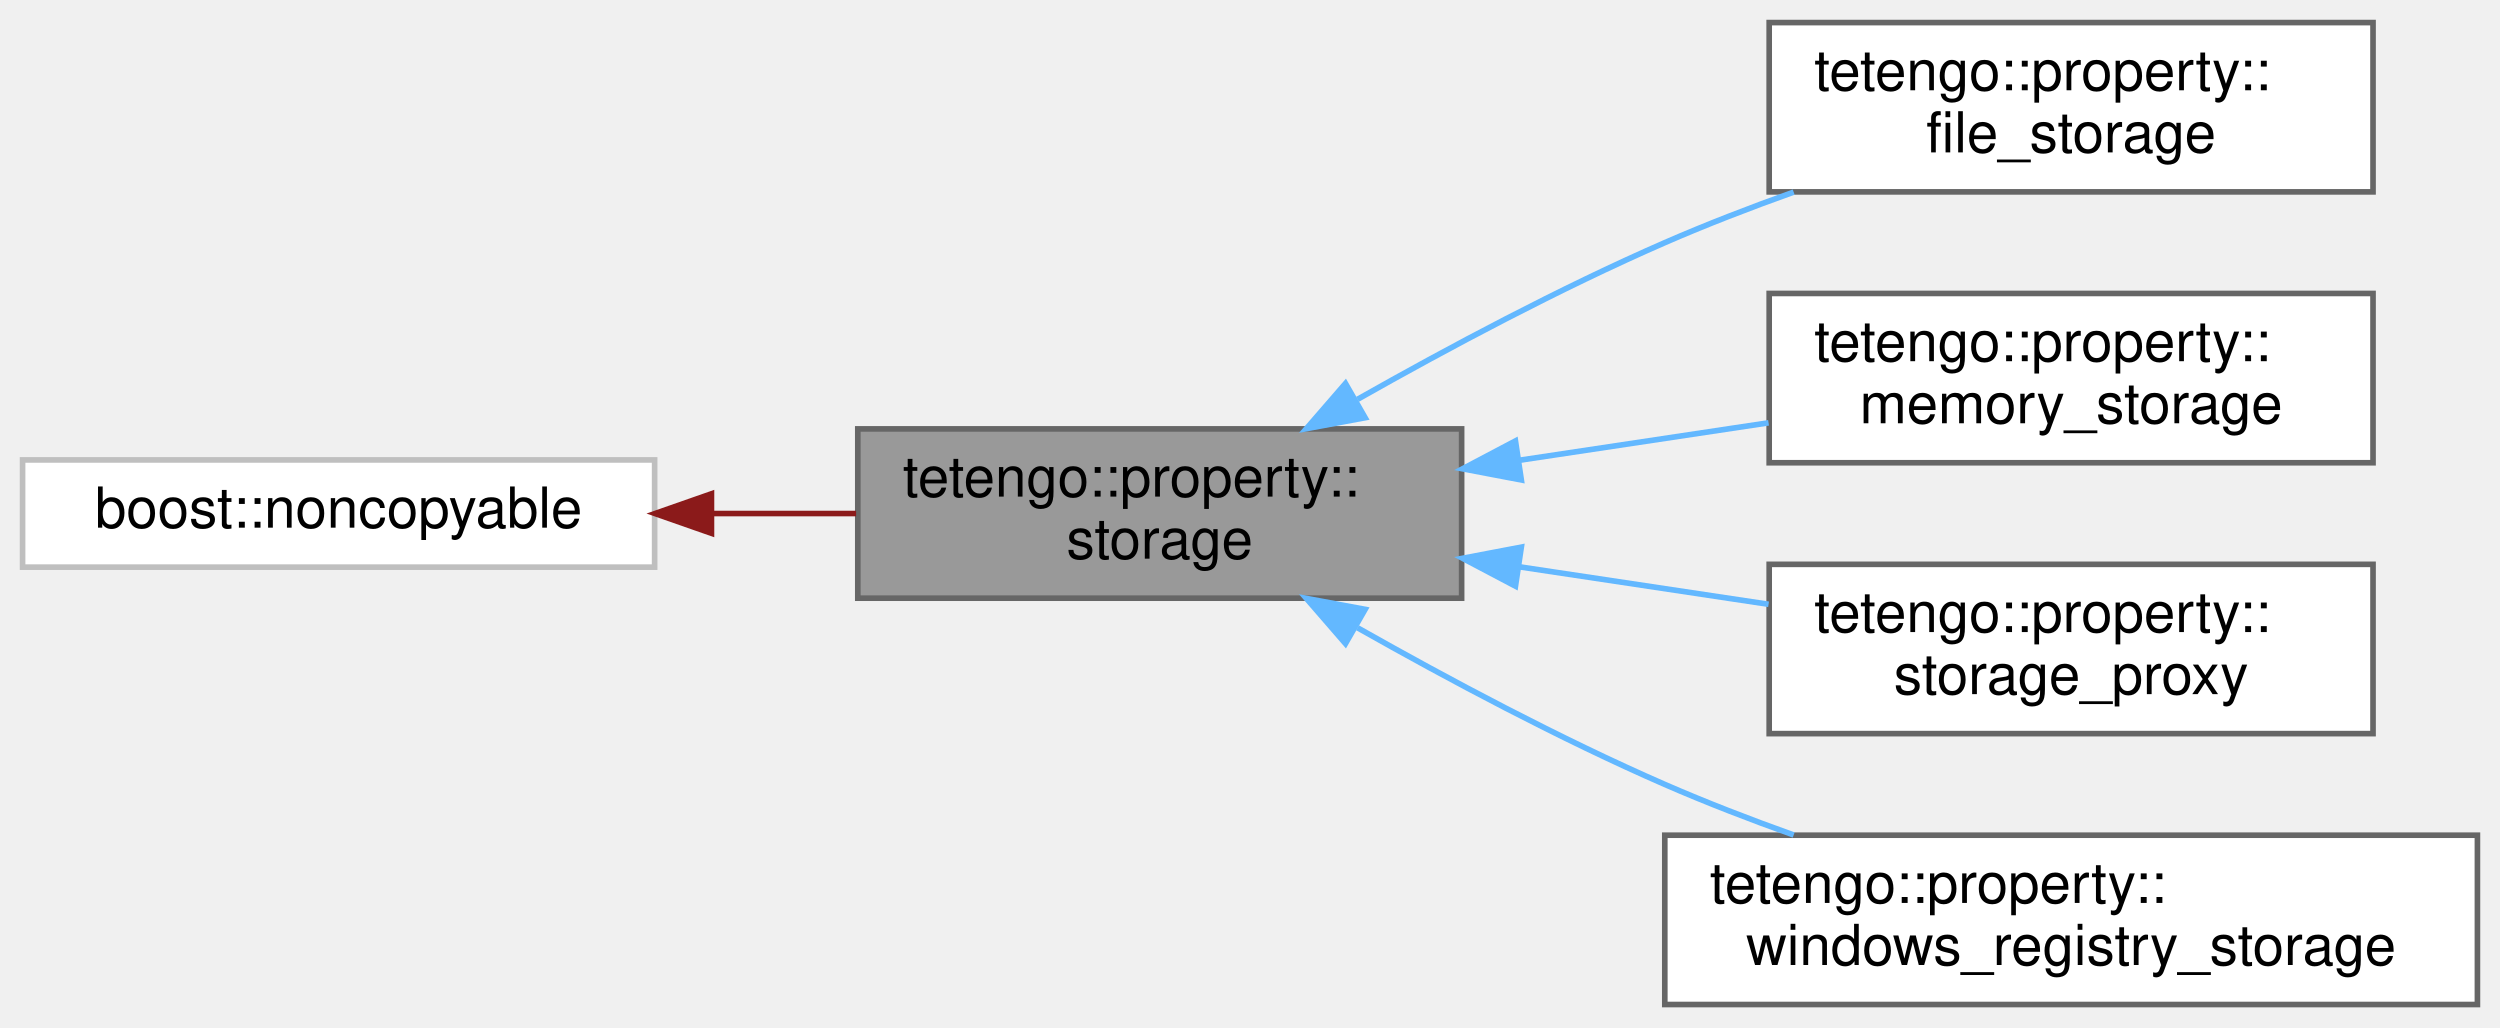
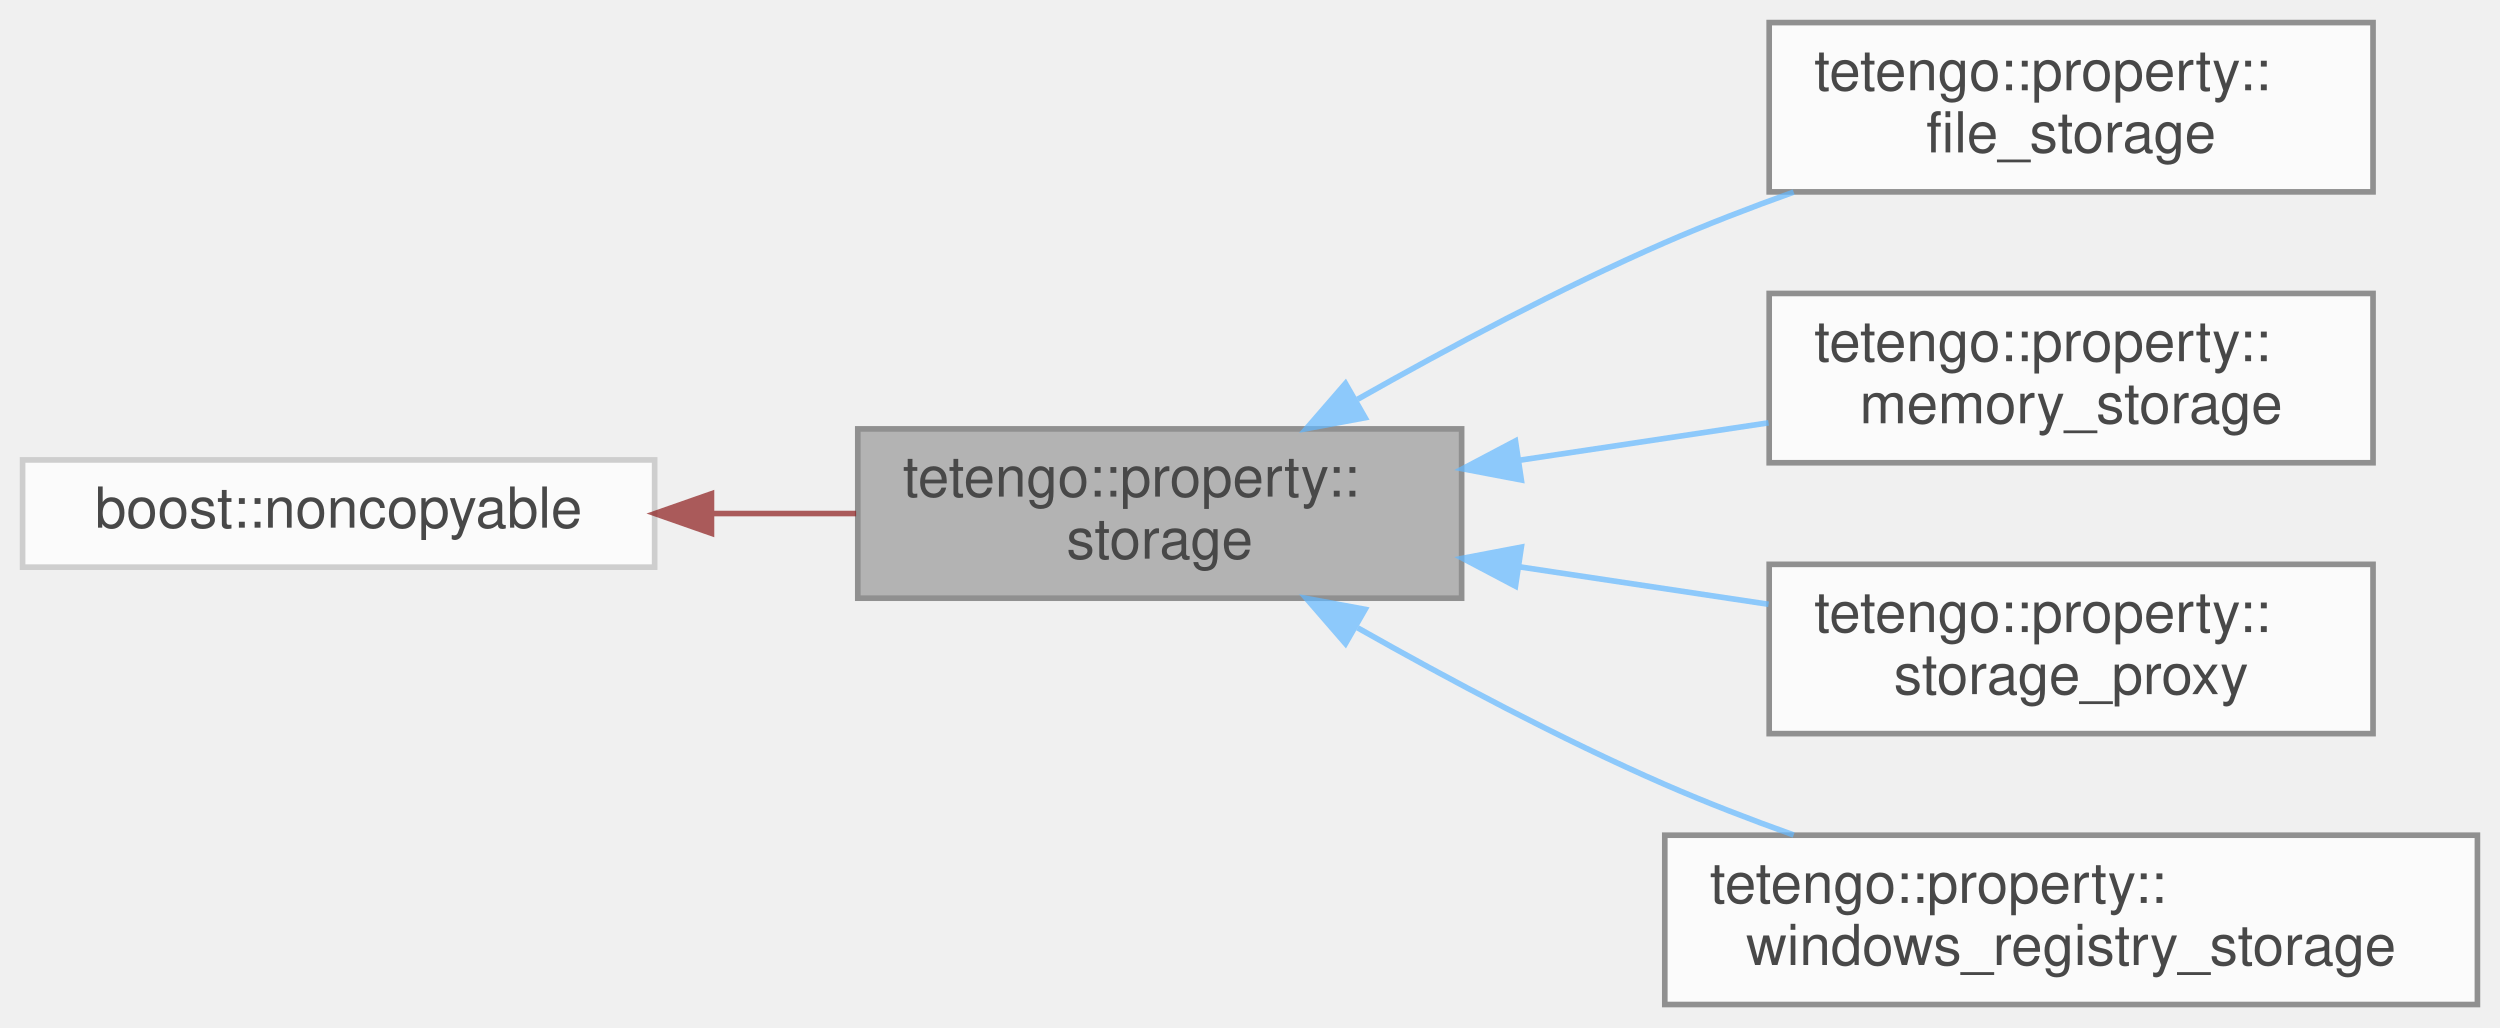
<svg xmlns="http://www.w3.org/2000/svg" xmlns:xlink="http://www.w3.org/1999/xlink" width="443pt" height="182pt" viewBox="0.00 0.00 443.00 182.00">
-   <g id="graph0" class="graph" transform="scale(1 1) rotate(0) translate(4 178)">
-     <g id="node1" class="node">
-       <g id="a_node1">
-         <a xlink:title="A storage.">
-           <polygon fill="#999999" stroke="#666666" points="255,-102 148,-102 148,-72 255,-72 255,-102" />
-           <text text-anchor="start" x="156" y="-90" font-family="Helvetica,sans-Serif" font-size="10.00">tetengo::property::</text>
-           <text text-anchor="middle" x="201.5" y="-79" font-family="Helvetica,sans-Serif" font-size="10.00">storage</text>
-         </a>
+   <svg id="main" version="1.1" xml:space="preserve">
+     <style type="text/css">
+ .node, .edge {opacity: 0.7;}
+ .node.selected, .edge.selected {opacity: 1;}
+ .edge:hover path { stroke: red; }
+ .edge:hover polygon { stroke: red; fill: red; }
+ </style>
+     <svg id="graph" class="graph">
+       <g id="graph0" class="graph" transform="scale(1 1) rotate(0) translate(4 178)">
+         <g id="Node000001" class="node">
+           <g id="a_Node000001">
+             <a xlink:title="A storage.">
+               <polygon fill="#999999" stroke="#666666" points="255,-102 148,-102 148,-72 255,-72 255,-102" />
+               <text text-anchor="start" x="156" y="-90" font-family="Helvetica,sans-Serif" font-size="10.00">tetengo::property::</text>
+               <text text-anchor="middle" x="201.5" y="-79" font-family="Helvetica,sans-Serif" font-size="10.00">storage</text>
+             </a>
+           </g>
+         </g>
+         <g id="Node000003" class="node">
+           <g id="a_Node000003">
+             <a xlink:href="classtetengo_1_1property_1_1file__storage.html" target="_top" xlink:title="A file storage.">
+               <polygon fill="white" stroke="#666666" points="416.5,-174 309.5,-174 309.5,-144 416.5,-144 416.5,-174" />
+               <text text-anchor="start" x="317.5" y="-162" font-family="Helvetica,sans-Serif" font-size="10.00">tetengo::property::</text>
+               <text text-anchor="middle" x="363" y="-151" font-family="Helvetica,sans-Serif" font-size="10.00">file_storage</text>
+             </a>
+           </g>
+         </g>
+         <g id="edge2_Node000001_Node000003" class="edge">
+           <g id="a_edge2_Node000001_Node000003">
+             <a xlink:title=" ">
+               <path fill="none" stroke="#63b8ff" d="M236.55,-107.24C252.72,-116.39 272.52,-126.94 291,-135 298.27,-138.17 306.11,-141.2 313.84,-143.96" />
+               <polygon fill="#63b8ff" stroke="#63b8ff" points="237.9,-103.98 227.48,-102.04 234.42,-110.05 237.9,-103.98" />
+             </a>
+           </g>
+         </g>
+         <g id="Node000004" class="node">
+           <g id="a_Node000004">
+             <a xlink:href="classtetengo_1_1property_1_1memory__storage.html" target="_top" xlink:title="A memory storage.">
+               <polygon fill="white" stroke="#666666" points="416.5,-126 309.5,-126 309.5,-96 416.5,-96 416.5,-126" />
+               <text text-anchor="start" x="317.5" y="-114" font-family="Helvetica,sans-Serif" font-size="10.00">tetengo::property::</text>
+               <text text-anchor="middle" x="363" y="-103" font-family="Helvetica,sans-Serif" font-size="10.00">memory_storage</text>
+             </a>
+           </g>
+         </g>
+         <g id="edge3_Node000001_Node000004" class="edge">
+           <g id="a_edge3_Node000001_Node000004">
+             <a xlink:title=" ">
+               <path fill="none" stroke="#63b8ff" d="M265.15,-96.43C279.79,-98.63 295.23,-100.95 309.39,-103.08" />
+               <polygon fill="#63b8ff" stroke="#63b8ff" points="265.58,-92.95 255.17,-94.93 264.54,-99.87 265.58,-92.95" />
+             </a>
+           </g>
+         </g>
+         <g id="Node000005" class="node">
+           <g id="a_Node000005">
+             <a xlink:href="classtetengo_1_1property_1_1storage__proxy.html" target="_top" xlink:title="A storage proxy.">
+               <polygon fill="white" stroke="#666666" points="416.5,-78 309.5,-78 309.5,-48 416.5,-48 416.5,-78" />
+               <text text-anchor="start" x="317.5" y="-66" font-family="Helvetica,sans-Serif" font-size="10.00">tetengo::property::</text>
+               <text text-anchor="middle" x="363" y="-55" font-family="Helvetica,sans-Serif" font-size="10.00">storage_proxy</text>
+             </a>
+           </g>
+         </g>
+         <g id="edge4_Node000001_Node000005" class="edge">
+           <g id="a_edge4_Node000001_Node000005">
+             <a xlink:title=" ">
+               <path fill="none" stroke="#63b8ff" d="M265.15,-77.57C279.79,-75.37 295.23,-73.05 309.39,-70.92" />
+               <polygon fill="#63b8ff" stroke="#63b8ff" points="264.54,-74.13 255.17,-79.07 265.58,-81.05 264.54,-74.13" />
+             </a>
+           </g>
+         </g>
+         <g id="Node000006" class="node">
+           <g id="a_Node000006">
+             <a xlink:href="classtetengo_1_1property_1_1windows__registry__storage.html" target="_top" xlink:title="A Windows registry storage.">
+               <polygon fill="white" stroke="#666666" points="435,-30 291,-30 291,0 435,0 435,-30" />
+               <text text-anchor="start" x="299" y="-18" font-family="Helvetica,sans-Serif" font-size="10.00">tetengo::property::</text>
+               <text text-anchor="middle" x="363" y="-7" font-family="Helvetica,sans-Serif" font-size="10.00">windows_registry_storage</text>
+             </a>
+           </g>
+         </g>
+         <g id="edge5_Node000001_Node000006" class="edge">
+           <g id="a_edge5_Node000001_Node000006">
+             <a xlink:title=" ">
+               <path fill="none" stroke="#63b8ff" d="M236.55,-66.76C252.72,-57.61 272.52,-47.06 291,-39 298.27,-35.83 306.11,-32.8 313.84,-30.04" />
+               <polygon fill="#63b8ff" stroke="#63b8ff" points="234.42,-63.95 227.48,-71.96 237.9,-70.02 234.42,-63.95" />
+             </a>
+           </g>
+         </g>
+         <g id="Node000002" class="node">
+           <g id="a_Node000002">
+             <a xlink:title=" ">
+               <polygon fill="white" stroke="#bfbfbf" points="112,-96.5 0,-96.5 0,-77.5 112,-77.5 112,-96.5" />
+               <text text-anchor="middle" x="56" y="-84.5" font-family="Helvetica,sans-Serif" font-size="10.00">boost::noncopyable</text>
+             </a>
+           </g>
+         </g>
+         <g id="edge1_Node000001_Node000002" class="edge">
+           <g id="a_edge1_Node000001_Node000002">
+             <a xlink:title=" ">
+               <path fill="none" stroke="#8b1a1a" d="M122.34,-87C130.83,-87 139.45,-87 147.7,-87" />
+               <polygon fill="#8b1a1a" stroke="#8b1a1a" points="122.07,-83.5 112.07,-87 122.07,-90.5 122.07,-83.5" />
+             </a>
+           </g>
+         </g>
      </g>
-     </g>
-     <g id="node3" class="node">
-       <g id="a_node3">
-         <a xlink:href="classtetengo_1_1property_1_1file__storage.html" target="_top" xlink:title="A file storage.">
-           <polygon fill="white" stroke="#666666" points="416.5,-174 309.5,-174 309.5,-144 416.5,-144 416.5,-174" />
-           <text text-anchor="start" x="317.5" y="-162" font-family="Helvetica,sans-Serif" font-size="10.00">tetengo::property::</text>
-           <text text-anchor="middle" x="363" y="-151" font-family="Helvetica,sans-Serif" font-size="10.00">file_storage</text>
-         </a>
-       </g>
-     </g>
-     <g id="edge2" class="edge">
-       <path fill="none" stroke="#63b8ff" d="M236.55,-107.24C252.72,-116.39 272.52,-126.94 291,-135 298.27,-138.17 306.11,-141.2 313.84,-143.96" />
-       <polygon fill="#63b8ff" stroke="#63b8ff" points="237.9,-103.98 227.48,-102.04 234.42,-110.05 237.9,-103.98" />
-     </g>
-     <g id="node4" class="node">
-       <g id="a_node4">
-         <a xlink:href="classtetengo_1_1property_1_1memory__storage.html" target="_top" xlink:title="A memory storage.">
-           <polygon fill="white" stroke="#666666" points="416.5,-126 309.5,-126 309.5,-96 416.5,-96 416.5,-126" />
-           <text text-anchor="start" x="317.5" y="-114" font-family="Helvetica,sans-Serif" font-size="10.00">tetengo::property::</text>
-           <text text-anchor="middle" x="363" y="-103" font-family="Helvetica,sans-Serif" font-size="10.00">memory_storage</text>
-         </a>
-       </g>
-     </g>
-     <g id="edge3" class="edge">
-       <path fill="none" stroke="#63b8ff" d="M265.15,-96.43C279.79,-98.63 295.23,-100.95 309.39,-103.08" />
-       <polygon fill="#63b8ff" stroke="#63b8ff" points="265.58,-92.95 255.17,-94.93 264.54,-99.87 265.58,-92.95" />
-     </g>
-     <g id="node5" class="node">
-       <g id="a_node5">
-         <a xlink:href="classtetengo_1_1property_1_1storage__proxy.html" target="_top" xlink:title="A storage proxy.">
-           <polygon fill="white" stroke="#666666" points="416.5,-78 309.5,-78 309.5,-48 416.5,-48 416.5,-78" />
-           <text text-anchor="start" x="317.5" y="-66" font-family="Helvetica,sans-Serif" font-size="10.00">tetengo::property::</text>
-           <text text-anchor="middle" x="363" y="-55" font-family="Helvetica,sans-Serif" font-size="10.00">storage_proxy</text>
-         </a>
-       </g>
-     </g>
-     <g id="edge4" class="edge">
-       <path fill="none" stroke="#63b8ff" d="M265.15,-77.57C279.79,-75.37 295.23,-73.05 309.39,-70.92" />
-       <polygon fill="#63b8ff" stroke="#63b8ff" points="264.54,-74.13 255.17,-79.07 265.58,-81.05 264.54,-74.13" />
-     </g>
-     <g id="node6" class="node">
-       <g id="a_node6">
-         <a xlink:href="classtetengo_1_1property_1_1windows__registry__storage.html" target="_top" xlink:title="A Windows registry storage.">
-           <polygon fill="white" stroke="#666666" points="435,-30 291,-30 291,0 435,0 435,-30" />
-           <text text-anchor="start" x="299" y="-18" font-family="Helvetica,sans-Serif" font-size="10.00">tetengo::property::</text>
-           <text text-anchor="middle" x="363" y="-7" font-family="Helvetica,sans-Serif" font-size="10.00">windows_registry_storage</text>
-         </a>
-       </g>
-     </g>
-     <g id="edge5" class="edge">
-       <path fill="none" stroke="#63b8ff" d="M236.55,-66.76C252.72,-57.61 272.52,-47.06 291,-39 298.27,-35.83 306.11,-32.8 313.84,-30.04" />
-       <polygon fill="#63b8ff" stroke="#63b8ff" points="234.42,-63.95 227.48,-71.96 237.9,-70.02 234.42,-63.95" />
-     </g>
-     <g id="node2" class="node">
-       <g id="a_node2">
-         <a xlink:title=" ">
-           <polygon fill="white" stroke="#bfbfbf" points="112,-96.5 0,-96.5 0,-77.5 112,-77.5 112,-96.5" />
-           <text text-anchor="middle" x="56" y="-84.5" font-family="Helvetica,sans-Serif" font-size="10.00">boost::noncopyable</text>
-         </a>
-       </g>
-     </g>
-     <g id="edge1" class="edge">
-       <path fill="none" stroke="#8b1a1a" d="M122.34,-87C130.83,-87 139.45,-87 147.7,-87" />
-       <polygon fill="#8b1a1a" stroke="#8b1a1a" points="122.07,-83.5 112.07,-87 122.07,-90.5 122.07,-83.5" />
-     </g>
-   </g>
+     </svg>
+   </svg>
+   <style type="text/css">
+ 
+ [data-mouse-over-selected='false'] { opacity: 0.7; }
+ [data-mouse-over-selected='true']  { opacity: 1.0; }
+ 
+ </style>
</svg>
